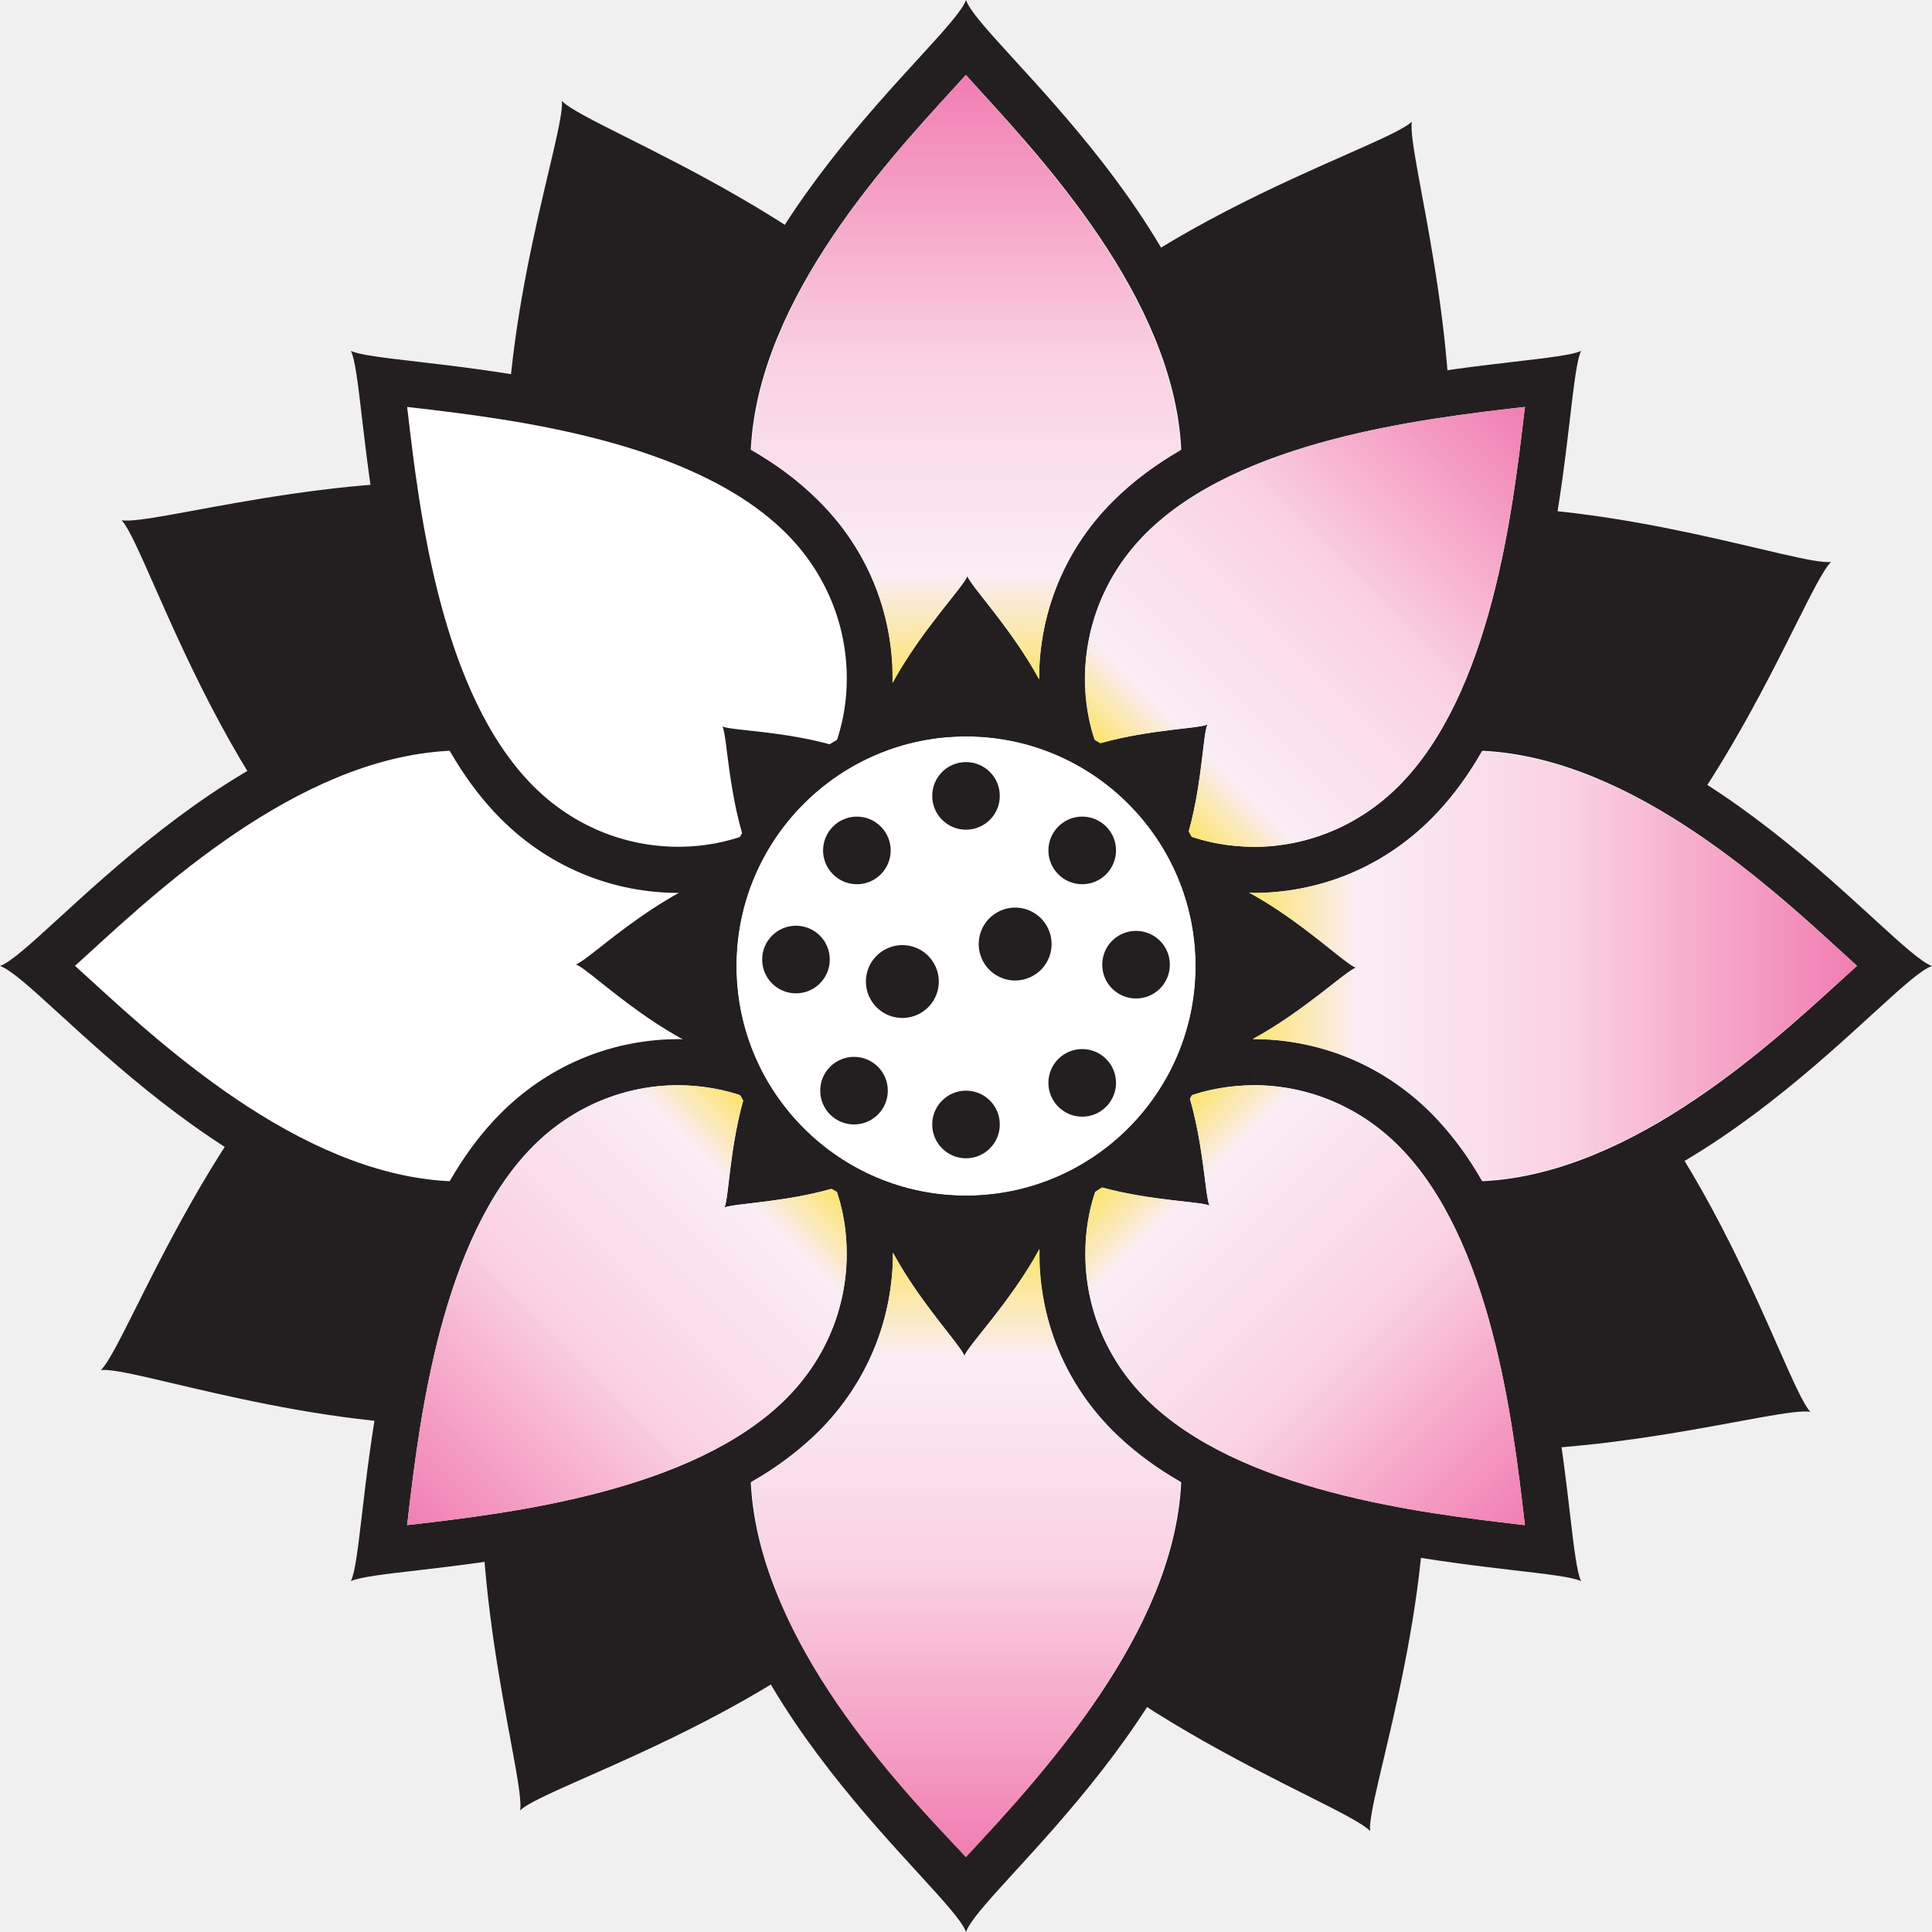
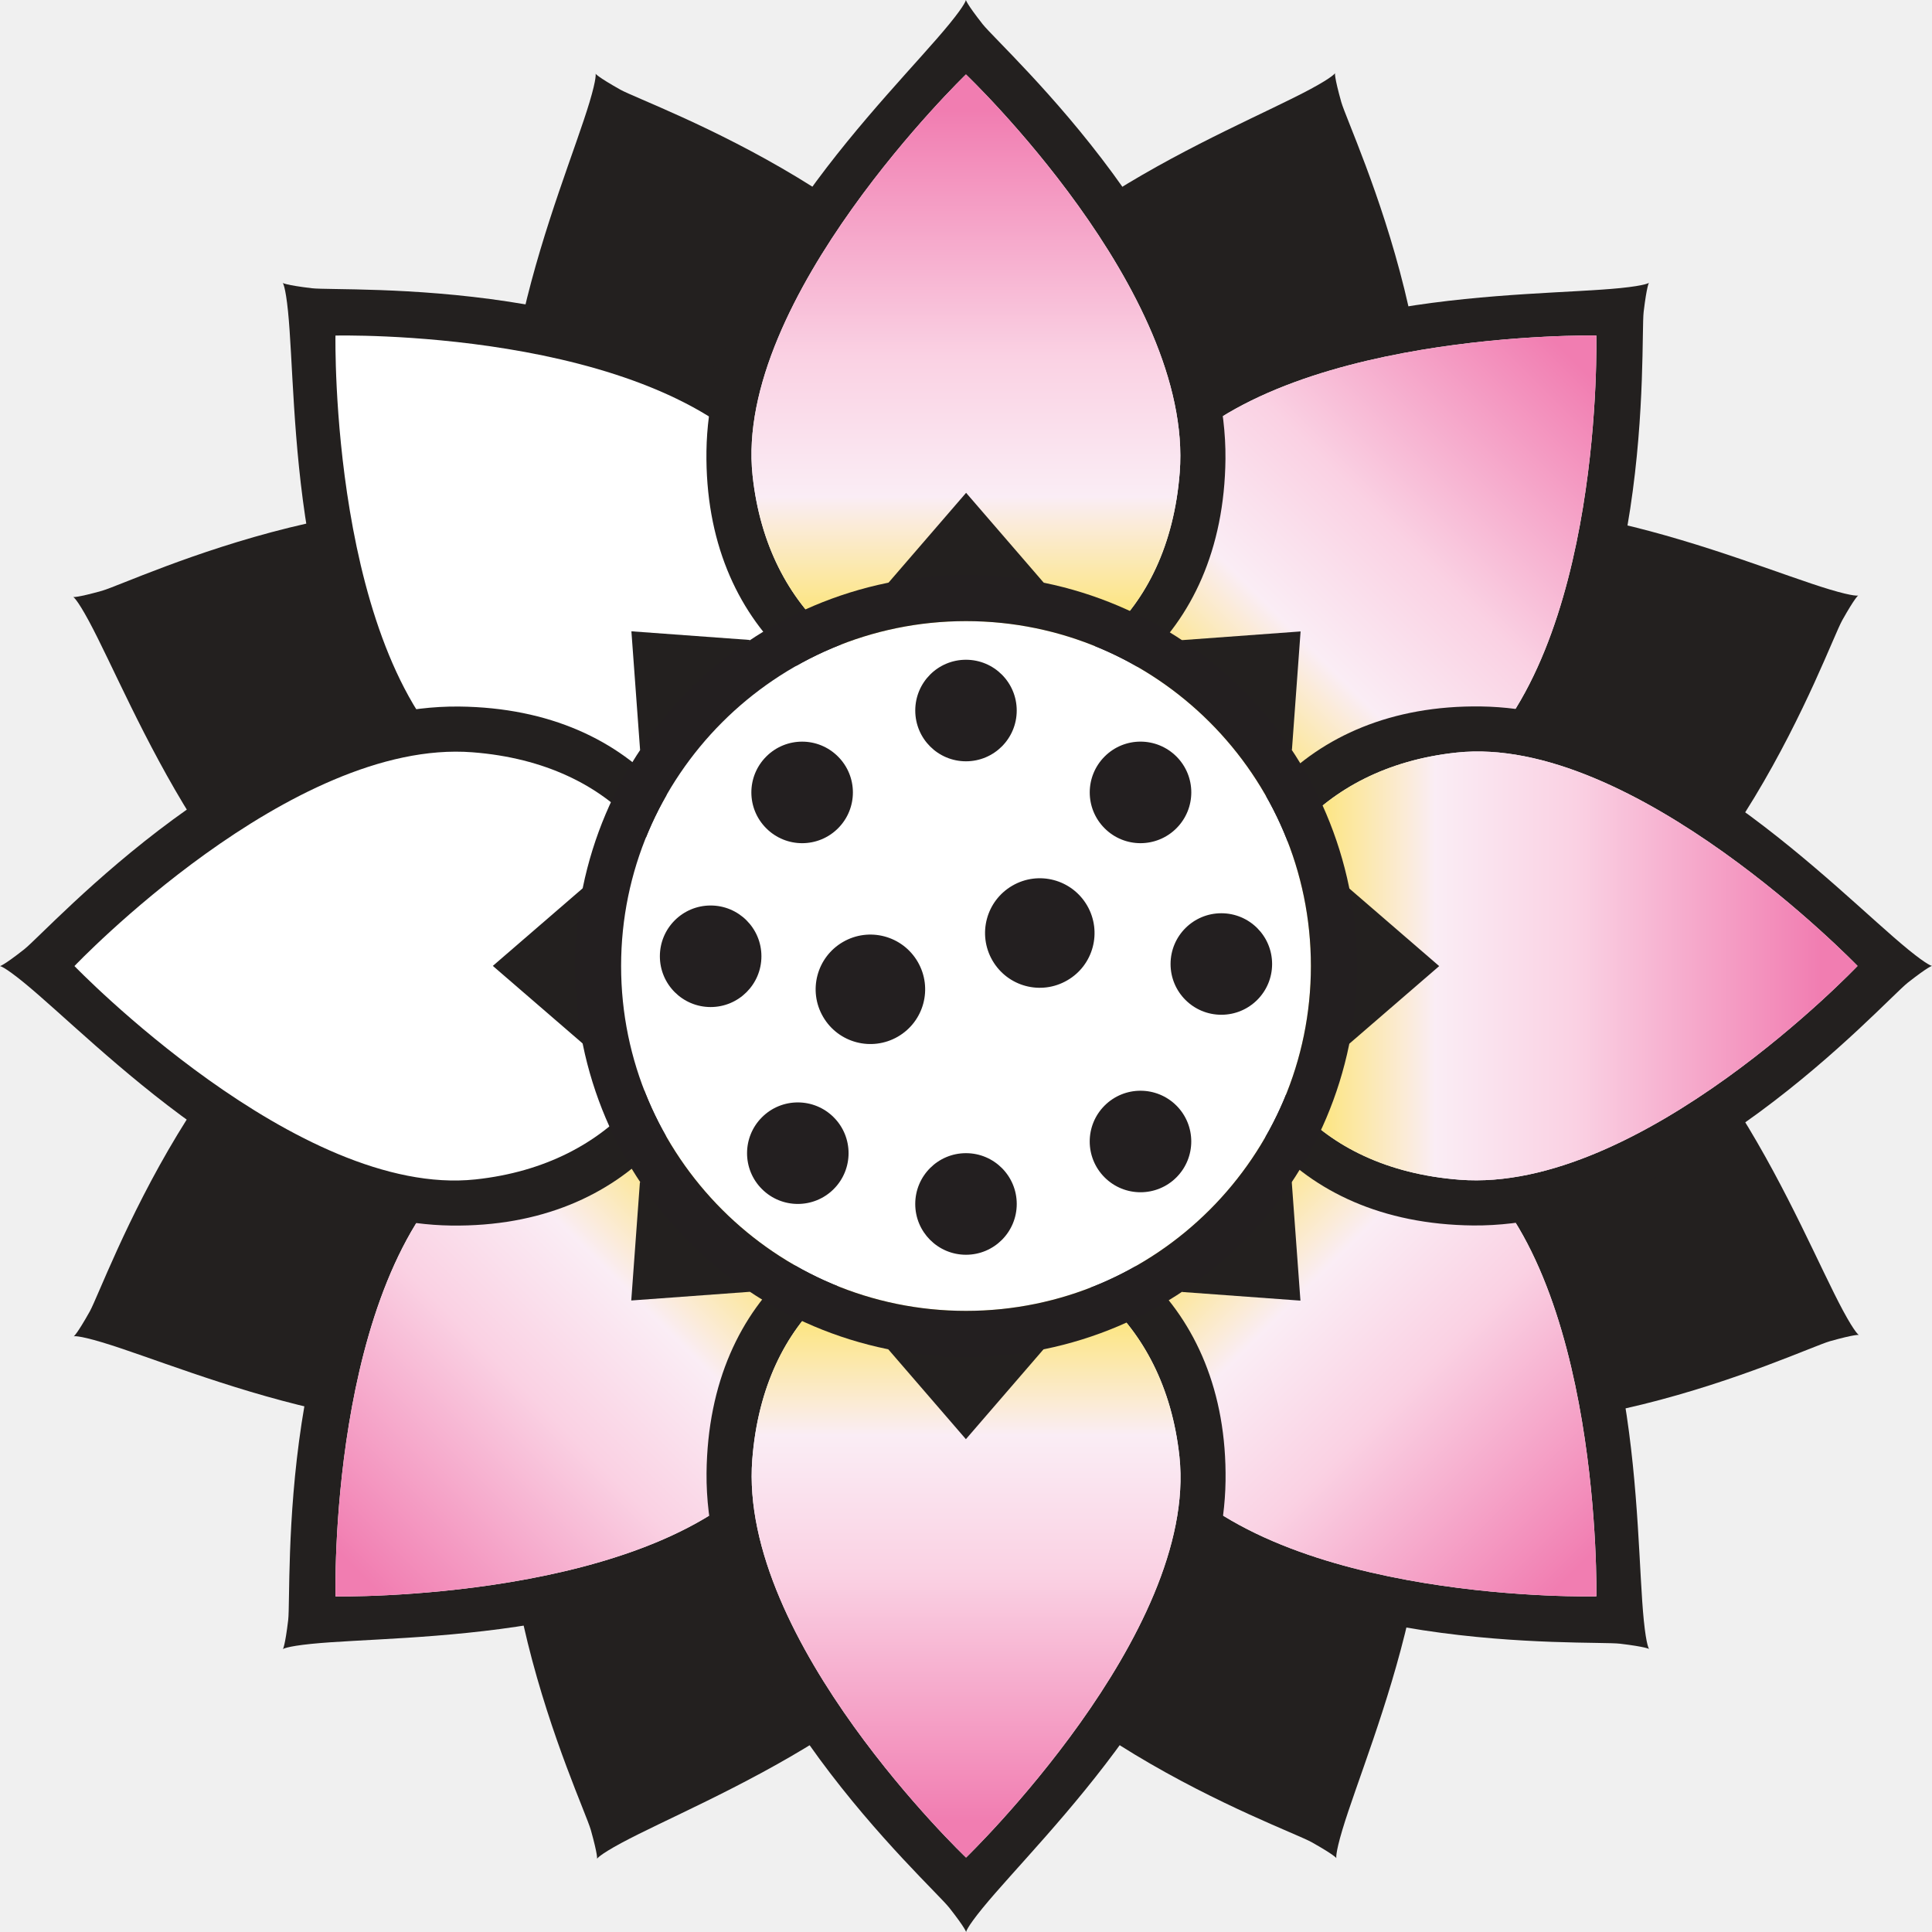
<svg xmlns="http://www.w3.org/2000/svg" width="100%" height="100%" viewBox="0 0 400 400" version="1.1" xml:space="preserve" style="fill-rule:evenodd;clip-rule:evenodd;stroke-linejoin:round;stroke-miterlimit:2;">
-   <g id="Layer-1" transform="matrix(5.555556,0,0,5.555556,0,0)">
-     <g transform="matrix(1,0,0,1,56.5981,35.4959)">
-       <path d="M0,1.008C6.819,-2.734 10.549,-13.486 11.64,-14.554C10.463,-14.416 3.713,-16.861 -2.639,-16.595C-2.057,-22.924 -4.16,-29.781 -3.984,-30.96C-5.08,-29.909 -16.025,-26.72 -20.095,-20.092C-23.836,-26.911 -34.615,-30.632 -35.658,-31.734C-35.54,-30.548 -37.975,-23.8 -37.702,-17.451C-44.033,-18.026 -50.895,-15.912 -52.064,-16.108C-51.026,-14.988 -47.824,-4.066 -41.197,0.002C-48.016,3.743 -51.746,14.494 -52.837,15.562C-51.659,15.424 -44.909,17.87 -38.556,17.603C-39.139,23.933 -37.037,30.791 -37.212,31.97C-36.116,30.918 -25.171,27.731 -21.101,21.103C-17.358,27.92 -6.582,31.639 -5.54,32.742C-5.658,31.556 -3.222,24.81 -3.494,18.46C2.837,19.035 9.698,16.923 10.867,17.118C9.829,15.997 6.63,5.076 0,1.008M-20.846,10.647C-21.67,9.19 -22.824,8.002 -24.178,7.287C-24.989,6.86 -25.902,6.592 -26.859,6.468C-26.935,5.505 -27.158,4.58 -27.546,3.749C-28.195,2.362 -29.326,1.152 -30.74,0.257C-29.283,-0.567 -28.094,-1.721 -27.38,-3.076C-26.952,-3.886 -26.684,-4.799 -26.561,-5.757C-25.599,-5.833 -24.674,-6.055 -23.844,-6.444C-22.457,-7.092 -21.245,-8.222 -20.351,-9.638C-19.527,-8.18 -18.371,-6.992 -17.017,-6.277C-16.206,-5.848 -15.294,-5.581 -14.336,-5.458C-14.26,-4.496 -14.037,-3.572 -13.649,-2.741C-13.001,-1.353 -11.87,-0.142 -10.455,0.753C-11.912,1.577 -13.1,2.731 -13.815,4.086C-14.244,4.896 -14.511,5.809 -14.635,6.766C-15.598,6.842 -16.522,7.065 -17.352,7.453C-18.74,8.101 -19.952,9.232 -20.846,10.647" style="fill:rgb(35,31,32);fill-rule:nonzero;" />
+   <g id="Layer1">
+     <g transform="matrix(100.9505,41.76714,41.76714,-100.9505,112.2667,82.81284)">
+       <path d="M-0.143,0.61C-0.143,0.61 -0.138,0.605 -0.133,0.556C-0.115,0.378 -0.133,-0.088 0.114,-0.342C0.59,-0.831 1.304,-0.151 0.82,0.343C0.543,0.625 -0.026,0.593 -0.088,0.6C-0.138,0.606 -0.143,0.61 -0.143,0.61Z" style="fill:rgb(35,32,31);fill-rule:nonzero;" />
    </g>
-     <g transform="matrix(0.423156,0.906057,0.906057,-0.423156,30.64214,31.51531)">
-       <path d="M6.331,-4.031C2.472,-4.03 -0.655,-0.903 -0.657,2.956C-0.657,6.815 2.473,9.944 6.331,9.945C10.189,9.944 13.317,6.816 13.318,2.958C13.319,-0.903 10.188,-4.03 6.331,-4.031" style="fill:rgb(35,31,32);fill-rule:nonzero;" />
+     <g transform="matrix(41.76714,-100.9505,-100.9505,-41.76714,82.82576,287.7107)">
+       <path d="M-0.143,0.61C-0.143,0.61 -0.138,0.605 -0.133,0.556C-0.115,0.378 -0.133,-0.088 0.114,-0.342C0.59,-0.831 1.304,-0.151 0.82,0.343C0.543,0.625 -0.026,0.593 -0.088,0.6C-0.138,0.606 -0.143,0.61 -0.143,0.61Z" style="fill:rgb(35,32,31);fill-rule:nonzero;" />
    </g>
-     <g transform="matrix(1,0,0,1,17.2275,27.1106)">
-       <path d="M0,17.781C-5.968,17.781 -11.458,12.763 -14.407,10.069C-14.951,9.572 -15.378,9.183 -15.729,8.885C-15.388,8.593 -14.973,8.216 -14.448,7.734C-11.494,5.032 -5.995,0 0,0C5.766,0 9.785,4.684 9.785,8.889C9.785,13.095 5.766,17.781 0,17.781" style="fill:white;fill-rule:nonzero;" />
+     <g transform="matrix(-100.9505,-41.76714,-41.76714,100.9505,287.7237,317.1517)">
+       <path d="M-0.143,0.61C-0.143,0.61 -0.138,0.605 -0.133,0.556C-0.115,0.378 -0.133,-0.088 0.114,-0.342C0.59,-0.831 1.304,-0.151 0.82,0.343C0.543,0.625 -0.026,0.593 -0.088,0.6C-0.138,0.606 -0.143,0.61 -0.143,0.61Z" style="fill:rgb(35,32,31);fill-rule:nonzero;" />
    </g>
-     <g transform="matrix(1,0,0,1,17.2275,44.0317)">
-       <path d="M0,-16.063C5.26,-16.063 8.925,-11.83 8.925,-8.032C8.925,-4.233 5.26,0 0,0C-5.634,0 -10.964,-4.87 -13.827,-7.487C-14.046,-7.686 -14.247,-7.87 -14.432,-8.038C-14.258,-8.195 -14.07,-8.367 -13.868,-8.552C-11,-11.176 -5.661,-16.063 0,-16.063M0,-17.781C-8.471,-17.781 -15.652,-8.585 -17.228,-8.032C-15.652,-7.509 -8.471,1.718 0,1.718C6.25,1.718 10.644,-3.368 10.644,-8.032C10.644,-12.694 6.25,-17.781 0,-17.781" style="fill:rgb(35,31,32);fill-rule:nonzero;" />
+     <g transform="matrix(-41.76714,100.9505,100.9505,41.76714,317.1646,112.2538)">
+       <path d="M-0.143,0.61C-0.143,0.61 -0.138,0.605 -0.133,0.556C-0.115,0.378 -0.133,-0.088 0.114,-0.342C0.59,-0.831 1.304,-0.151 0.82,0.343C0.543,0.625 -0.026,0.593 -0.088,0.6C-0.138,0.606 -0.143,0.61 -0.143,0.61Z" style="fill:rgb(35,32,31);fill-rule:nonzero;" />
    </g>
-     <g transform="matrix(1,0,0,1,54.7725,27.1106)">
-       <path d="M0,17.781C-5.766,17.781 -9.785,13.095 -9.785,8.889C-9.785,4.684 -5.766,0 0,0C5.995,0 11.494,5.032 14.448,7.734C14.973,8.216 15.388,8.593 15.729,8.885C15.378,9.183 14.951,9.572 14.407,10.069C11.458,12.763 5.968,17.781 0,17.781" style="fill:white;fill-rule:nonzero;" />
+     <g transform="matrix(100.9166,-41.84893,-41.84893,-100.9166,55.12306,179.1769)">
+       <path d="M-0.143,0.61C-0.143,0.61 -0.138,0.605 -0.133,0.556C-0.115,0.378 -0.133,-0.088 0.114,-0.342C0.59,-0.831 1.304,-0.151 0.82,0.343C0.543,0.625 -0.026,0.593 -0.088,0.6C-0.138,0.606 -0.143,0.61 -0.143,0.61Z" style="fill:rgb(35,32,31);fill-rule:nonzero;" />
    </g>
-     <g transform="matrix(1,0,0,1,54.7725,44.0317)">
-       <path d="M0,-16.063C5.661,-16.063 11,-11.176 13.868,-8.552C14.07,-8.367 14.258,-8.195 14.432,-8.038C14.247,-7.87 14.046,-7.686 13.827,-7.487C10.964,-4.87 5.634,0 0,0C-5.26,0 -8.925,-4.233 -8.925,-8.032C-8.925,-11.83 -5.26,-16.063 0,-16.063M0,-17.781C-6.25,-17.781 -10.644,-12.694 -10.644,-8.032C-10.644,-3.368 -6.25,1.718 0,1.718C8.471,1.718 15.652,-7.509 17.227,-8.032C15.652,-8.585 8.471,-17.781 0,-17.781" style="fill:rgb(35,31,32);fill-rule:nonzero;" />
+     <g transform="matrix(-41.84893,-100.9166,-100.9166,41.84893,179.1899,344.8795)">
+       <path d="M-0.143,0.61C-0.143,0.61 -0.138,0.605 -0.133,0.556C-0.115,0.378 -0.133,-0.088 0.114,-0.342C0.59,-0.831 1.304,-0.151 0.82,0.343C0.543,0.625 -0.026,0.593 -0.088,0.6C-0.138,0.606 -0.143,0.61 -0.143,0.61Z" style="fill:rgb(35,32,31);fill-rule:nonzero;" />
    </g>
-     <g transform="matrix(1,0,0,1,35.9956,44.988)">
-       <path d="M0,25.514C-0.292,25.172 -0.669,24.758 -1.15,24.232C-3.853,21.278 -8.886,15.78 -8.886,9.785C-8.886,4.018 -4.2,0 0.005,0C4.21,0 8.896,4.018 8.896,9.785C8.896,15.752 3.879,21.243 1.184,24.191C0.687,24.735 0.299,25.162 0,25.514" style="fill:white;fill-rule:nonzero;" />
+     <g transform="matrix(-100.9166,41.84893,41.84893,100.9166,344.8924,220.8127)">
+       <path d="M-0.143,0.61C-0.143,0.61 -0.138,0.605 -0.133,0.556C-0.115,0.378 -0.133,-0.088 0.114,-0.342C0.59,-0.831 1.304,-0.151 0.82,0.343C0.543,0.625 -0.026,0.593 -0.088,0.6C-0.138,0.606 -0.143,0.61 -0.143,0.61Z" style="fill:rgb(35,32,31);fill-rule:nonzero;" />
    </g>
-     <g transform="matrix(1,0,0,1,36.0005,70.2807)">
-       <path d="M0,-24.433C3.799,-24.433 8.031,-20.767 8.031,-15.508C8.031,-9.874 3.161,-4.543 0.544,-1.681C0.345,-1.462 0.162,-1.261 -0.006,-1.076C-0.164,-1.249 -0.336,-1.438 -0.521,-1.64C-3.146,-4.508 -8.031,-9.846 -8.031,-15.508C-8.031,-20.767 -3.799,-24.433 0,-24.433M0,-26.152C-4.663,-26.152 -9.75,-21.758 -9.75,-15.508C-9.75,-7.037 -0.554,0.144 0,1.719C0.522,0.144 9.75,-7.037 9.75,-15.508C9.75,-21.758 4.663,-26.152 0,-26.152" style="fill:rgb(35,31,32);fill-rule:nonzero;" />
+     <g transform="matrix(41.84893,100.9166,100.9166,-41.84893,220.8256,55.11012)">
+       <path d="M-0.143,0.61C-0.143,0.61 -0.138,0.605 -0.133,0.556C-0.115,0.378 -0.133,-0.088 0.114,-0.342C0.59,-0.831 1.304,-0.151 0.82,0.343C0.543,0.625 -0.026,0.593 -0.088,0.6C-0.138,0.606 -0.143,0.61 -0.143,0.61Z" style="fill:rgb(35,32,31);fill-rule:nonzero;" />
    </g>
-     <g transform="matrix(1,0,0,1,36.0005,1.4977)">
-       <path d="M0,25.514C-4.205,25.514 -8.891,21.495 -8.891,15.729C-8.891,9.735 -3.859,4.236 -1.155,1.282C-0.674,0.756 -0.297,0.342 -0.005,0C0.294,0.352 0.682,0.78 1.179,1.324C3.874,4.272 8.891,9.761 8.891,15.729C8.891,21.495 4.205,25.514 0,25.514" style="fill:white;fill-rule:nonzero;" />
+     <g transform="matrix(109.2497,0.031365,0.031365,-109.2497,74.14596,125.2279)">
+       <path d="M-0.143,0.61C-0.143,0.61 -0.138,0.605 -0.133,0.556C-0.115,0.378 -0.133,-0.088 0.114,-0.342C0.59,-0.831 1.304,-0.151 0.82,0.343C0.543,0.625 -0.026,0.593 -0.088,0.6C-0.138,0.606 -0.143,0.61 -0.143,0.61Z" style="fill:rgb(35,32,31);fill-rule:nonzero;" />
    </g>
-     <g transform="matrix(1,0,0,1,35.9946,25.0759)">
-       <path d="M0,-22.281C0.168,-22.094 0.351,-21.894 0.55,-21.676C3.167,-18.812 8.038,-13.483 8.038,-7.848C8.038,-2.589 3.805,1.077 0.006,1.077C-3.793,1.077 -8.025,-2.589 -8.025,-7.848C-8.025,-13.51 -3.14,-18.848 -0.515,-21.717C-0.329,-21.92 -0.158,-22.107 0,-22.281M0.006,-25.076C-0.548,-23.501 -9.744,-16.319 -9.744,-7.848C-9.744,-1.597 -4.657,2.795 0.006,2.795C4.67,2.795 9.756,-1.597 9.756,-7.848C9.756,-16.319 0.528,-23.501 0.006,-25.076" style="fill:rgb(35,31,32);fill-rule:nonzero;" />
+     <g transform="matrix(91.02376,0.026132,0.026132,-91.02376,80.08884,122.6393)">
+       <path d="M-0.117,0.584C-0.117,0.584 -0.13,-0.15 0.185,-0.404C0.682,-0.805 1.299,-0.216 0.867,0.288C0.598,0.602 -0.117,0.584 -0.117,0.584Z" style="fill:white;fill-rule:nonzero;" />
    </g>
-     <g transform="matrix(1,0,0,1,57.8164,39.5852)">
-       <path d="M0,18.238C-0.34,18.193 -0.746,18.145 -1.235,18.088C-5.011,17.647 -12.039,16.828 -15.724,13.143C-17.326,11.542 -18.216,9.426 -18.231,7.186C-18.244,5.16 -17.511,3.208 -16.267,1.964C-15.019,0.717 -13.136,0 -11.102,0C-8.841,0 -6.705,0.89 -5.088,2.508C-1.424,6.171 -0.601,13.178 -0.159,16.942C-0.099,17.458 -0.048,17.884 0,18.238" style="fill:white;fill-rule:nonzero;" />
+     <g transform="matrix(-21.81887,21.80635,21.80635,21.81887,149.441,125.9989)">
+       <path d="M0.537,-0.321L0.015,0.283L1.06,0.285L0.537,-0.321Z" style="fill:rgb(35,32,31);fill-rule:nonzero;" />
    </g>
-     <g transform="matrix(1,0,0,1,46.7158,58.9256)">
-       <path d="M0,-20.2L0,-18.482C2.031,-18.482 3.95,-17.68 5.405,-16.225C8.859,-12.773 9.659,-5.959 10.088,-2.298C10.097,-2.225 10.105,-2.157 10.113,-2.089C10.064,-2.094 10.015,-2.099 9.965,-2.106C6.293,-2.534 -0.543,-3.332 -4.016,-6.804C-5.457,-8.246 -6.258,-10.148 -6.271,-12.16C-6.283,-13.961 -5.643,-15.683 -4.559,-16.768C-3.487,-17.841 -1.783,-18.482 -0.001,-18.482L0,-20.2ZM-0.001,-20.2C-2.247,-20.199 -4.37,-19.388 -5.774,-17.984C-8.608,-15.149 -9.03,-9.387 -5.231,-5.59C-0.083,-0.441 10.915,-0.621 12.209,0C11.569,-1.275 11.769,-12.293 6.62,-17.441C4.703,-19.358 2.287,-20.2 -0.001,-20.2" style="fill:rgb(35,31,32);fill-rule:nonzero;" />
+     <g transform="matrix(0.031365,-109.2497,-109.2497,-0.031365,125.2183,325.8308)">
+       <path d="M-0.143,0.61C-0.143,0.61 -0.138,0.605 -0.133,0.556C-0.115,0.378 -0.133,-0.088 0.114,-0.342C0.59,-0.831 1.304,-0.151 0.82,0.343C0.543,0.625 -0.026,0.593 -0.088,0.6C-0.138,0.606 -0.143,0.61 -0.143,0.61Z" style="fill:rgb(35,32,31);fill-rule:nonzero;" />
    </g>
-     <g transform="matrix(1,0,0,1,25.2861,14.179)">
-       <path d="M0,18.238C-2.261,18.238 -4.397,17.346 -6.013,15.729C-9.677,12.065 -10.5,5.059 -10.942,1.295C-11.003,0.78 -11.054,0.354 -11.102,0C-10.762,0.045 -10.356,0.092 -9.868,0.149C-6.091,0.59 0.938,1.409 4.623,5.093C6.225,6.696 7.115,8.811 7.13,11.051C7.144,13.078 6.409,15.03 5.166,16.273C3.917,17.521 2.034,18.238 0,18.238" style="fill:white;fill-rule:nonzero;" />
+     <g transform="matrix(0.026132,-91.02376,-91.02376,-0.026132,122.6297,319.8879)">
+       <path d="M-0.117,0.584C-0.117,0.584 -0.13,-0.15 0.185,-0.404C0.682,-0.805 1.299,-0.216 0.867,0.288C0.598,0.602 -0.117,0.584 -0.117,0.584Z" style="fill:white;fill-rule:nonzero;" />
    </g>
-     <g transform="matrix(1,0,0,1,15.1729,31.187)">
-       <path d="M0,-16.022C0.048,-16.016 0.096,-16.011 0.146,-16.005C3.819,-15.577 10.655,-14.781 14.129,-11.307C15.57,-9.866 16.371,-7.964 16.385,-5.951C16.396,-4.149 15.756,-2.427 14.672,-1.342C13.599,-0.27 11.895,0.37 10.113,0.37C8.082,0.37 6.162,-0.431 4.708,-1.886C1.255,-5.339 0.454,-12.152 0.025,-15.813C0.016,-15.884 0.008,-15.954 0,-16.022M-2.097,-18.111C-1.457,-16.835 -1.656,-5.819 3.493,-0.671C5.41,1.248 7.825,2.089 10.113,2.089C12.359,2.089 14.483,1.277 15.887,-0.126C18.722,-2.96 19.142,-8.723 15.344,-12.522C10.196,-17.669 -0.803,-17.49 -2.097,-18.111" style="fill:rgb(35,31,32);fill-rule:nonzero;" />
+     <g transform="matrix(0.026132,-91.02376,-91.02376,-0.026132,122.6297,319.8879)">
+       <path d="M-0.117,0.584C-0.117,0.584 -0.13,-0.15 0.185,-0.404C0.682,-0.805 1.299,-0.216 0.867,0.288C0.598,0.602 -0.117,0.584 -0.117,0.584Z" style="fill:url(#_Linear1);fill-rule:nonzero;" />
    </g>
-     <g transform="matrix(1,0,0,1,46.7148,14.179)">
-       <path d="M0,18.238C-2.034,18.238 -3.917,17.521 -5.165,16.273C-7.681,13.758 -8.076,8.548 -4.622,5.093C-0.937,1.409 6.092,0.59 9.868,0.149C10.356,0.092 10.762,0.045 11.102,0C11.054,0.353 11.003,0.78 10.943,1.294C10.501,5.058 9.679,12.065 6.014,15.729C4.397,17.346 2.262,18.238 0.001,18.238L0,18.238Z" style="fill:white;fill-rule:nonzero;" />
+     <g transform="matrix(21.80635,21.81887,21.81887,-21.80635,125.9893,250.5358)">
+       <path d="M0.537,-0.321L0.015,0.283L1.06,0.285L0.537,-0.321Z" style="fill:rgb(35,32,31);fill-rule:nonzero;" />
    </g>
-     <g transform="matrix(1,0,0,1,56.8286,31.187)">
-       <path d="M0,-16.022C-0.008,-15.955 -0.016,-15.886 -0.025,-15.814C-0.454,-12.153 -1.254,-5.339 -4.708,-1.886C-6.163,-0.431 -8.082,0.37 -10.114,0.37C-11.896,0.37 -13.599,-0.27 -14.672,-1.342C-16.9,-3.57 -17.225,-8.21 -14.129,-11.307C-10.655,-14.781 -3.819,-15.577 -0.147,-16.005C-0.097,-16.011 -0.048,-16.016 0,-16.022M2.097,-18.111C0.802,-17.49 -10.196,-17.669 -15.344,-12.522C-19.143,-8.723 -18.72,-2.96 -15.887,-0.126C-14.483,1.277 -12.36,2.089 -10.114,2.089C-7.826,2.089 -5.41,1.248 -3.493,-0.671C1.656,-5.819 1.457,-16.835 2.097,-18.111" style="fill:rgb(35,31,32);fill-rule:nonzero;" />
+     <g transform="matrix(-109.2497,-0.031365,-0.031365,109.2497,325.8212,274.7585)">
+       <path d="M-0.143,0.61C-0.143,0.61 -0.138,0.605 -0.133,0.556C-0.115,0.378 -0.133,-0.088 0.114,-0.342C0.59,-0.831 1.304,-0.151 0.82,0.343C0.543,0.625 -0.026,0.593 -0.088,0.6C-0.138,0.606 -0.143,0.61 -0.143,0.61Z" style="fill:rgb(35,32,31);fill-rule:nonzero;" />
    </g>
-     <g transform="matrix(1,0,0,1,14.1846,39.5852)">
-       <path d="M0,18.238C0.048,17.884 0.099,17.458 0.159,16.942C0.601,13.178 1.425,6.171 5.088,2.508C6.705,0.89 8.841,0 11.102,0C13.136,0 15.019,0.717 16.268,1.964C17.511,3.208 18.246,5.16 18.232,7.186C18.217,9.426 17.327,11.542 15.724,13.144C12.04,16.828 5.01,17.648 1.234,18.088C0.746,18.145 0.34,18.193 0,18.238" style="fill:white;fill-rule:nonzero;" />
+     <g transform="matrix(-91.02376,-0.026132,-0.026132,91.02376,319.8783,277.3471)">
+       <path d="M-0.117,0.584C-0.117,0.584 -0.13,-0.15 0.185,-0.404C0.682,-0.805 1.299,-0.216 0.867,0.288C0.598,0.602 -0.117,0.584 -0.117,0.584Z" style="fill:white;fill-rule:nonzero;" />
    </g>
-     <g transform="matrix(1,0,0,1,25.2861,57.2073)">
-       <path d="M0,-16.763C1.782,-16.763 3.486,-16.122 4.558,-15.05C5.643,-13.966 6.283,-12.243 6.271,-10.441C6.257,-8.428 5.456,-6.526 4.015,-5.085C0.542,-1.613 -6.295,-0.815 -9.967,-0.387C-10.017,-0.381 -10.066,-0.376 -10.113,-0.37C-10.106,-0.438 -10.097,-0.508 -10.089,-0.579C-9.659,-4.241 -8.859,-11.055 -5.406,-14.507C-3.951,-15.961 -2.032,-16.763 0,-16.763M0,-18.481C-2.288,-18.481 -4.704,-17.639 -6.621,-15.722C-11.769,-10.576 -11.57,0.444 -12.21,1.718C-10.916,1.098 0.083,1.277 5.23,-3.87C9.029,-7.669 8.608,-13.431 5.773,-16.265C4.369,-17.669 2.246,-18.481 0,-18.481" style="fill:rgb(35,31,32);fill-rule:nonzero;" />
+     <g transform="matrix(-91.02376,-0.026132,-0.026132,91.02376,319.8783,277.3471)">
+       <path d="M-0.117,0.584C-0.117,0.584 -0.13,-0.15 0.185,-0.404C0.682,-0.805 1.299,-0.216 0.867,0.288C0.598,0.602 -0.117,0.584 -0.117,0.584Z" style="fill:url(#_Linear2);fill-rule:nonzero;" />
    </g>
-     <g transform="matrix(1,0,0,1,43.9072,32.2654)">
-       <path d="M0,7.47C3.045,7.052 6.062,3.989 6.628,3.792C6.057,3.6 2.997,0.428 -0.083,0.046C0.897,-2.101 0.895,-4.873 1.093,-5.267C0.696,-5.078 -2.027,-5.074 -4.163,-4.118C-4.553,-7.18 -7.665,-10.232 -7.852,-10.801C-8.056,-10.227 -11.251,-7.133 -11.601,-4.036C-13.762,-5.027 -16.576,-5.002 -16.982,-5.192C-16.785,-4.805 -16.762,-2.122 -15.814,0C-18.86,0.417 -21.878,3.481 -22.444,3.678C-21.872,3.87 -18.813,7.041 -15.733,7.424C-16.713,9.571 -16.71,12.342 -16.909,12.738C-16.511,12.546 -13.788,12.543 -11.652,11.587C-11.262,14.653 -8.15,17.701 -7.965,18.271C-7.76,17.697 -4.564,14.603 -4.215,11.504C-2.053,12.495 0.762,12.47 1.168,12.661C0.97,12.275 0.947,9.592 0,7.47M-9.082,7.093C-9.217,6.541 -9.479,6.044 -9.848,5.674C-10.221,5.301 -10.725,5.038 -11.284,4.906C-11.13,4.518 -11.043,4.117 -11.041,3.723C-11.039,3.343 -11.117,2.958 -11.257,2.584C-10.714,2.444 -10.225,2.179 -9.863,1.811C-9.489,1.43 -9.228,0.917 -9.102,0.349C-8.707,0.51 -8.298,0.6 -7.896,0.602C-7.509,0.604 -7.115,0.523 -6.734,0.377C-6.599,0.929 -6.338,1.425 -5.968,1.795C-5.595,2.168 -5.091,2.431 -4.531,2.564C-4.685,2.951 -4.773,3.353 -4.774,3.747C-4.776,4.126 -4.698,4.511 -4.559,4.886C-5.102,5.026 -5.589,5.291 -5.951,5.659C-6.325,6.04 -6.587,6.553 -6.714,7.121C-7.108,6.96 -7.517,6.87 -7.92,6.868C-8.307,6.866 -8.701,6.949 -9.082,7.093" style="fill:rgb(35,31,32);fill-rule:nonzero;" />
+     <g transform="matrix(21.81887,-21.80635,-21.80635,-21.81887,250.5262,273.9875)">
+       <path d="M0.537,-0.321L0.015,0.283L1.06,0.285L0.537,-0.321Z" style="fill:rgb(35,32,31);fill-rule:nonzero;" />
    </g>
-     <g transform="matrix(-1,0,0,1,36.0005,44.5594)">
+     <g transform="matrix(-0.031365,109.2497,109.2497,0.031365,274.7489,74.15558)">
+       <path d="M-0.143,0.61C-0.143,0.61 -0.138,0.605 -0.133,0.556C-0.115,0.378 -0.133,-0.088 0.114,-0.342C0.59,-0.831 1.304,-0.151 0.82,0.343C0.543,0.625 -0.026,0.593 -0.088,0.6C-0.138,0.606 -0.143,0.61 -0.143,0.61Z" style="fill:rgb(35,32,31);fill-rule:nonzero;" />
+     </g>
+     <g transform="matrix(-0.026132,91.02376,91.02376,0.026132,277.3375,80.09846)">
+       <path d="M-0.117,0.584C-0.117,0.584 -0.13,-0.15 0.185,-0.404C0.682,-0.805 1.299,-0.216 0.867,0.288C0.598,0.602 -0.117,0.584 -0.117,0.584Z" style="fill:white;fill-rule:nonzero;" />
+     </g>
+     <g transform="matrix(-0.026132,91.02376,91.02376,0.026132,277.3375,80.09846)">
+       <path d="M-0.117,0.584C-0.117,0.584 -0.13,-0.15 0.185,-0.404C0.682,-0.805 1.299,-0.216 0.867,0.288C0.598,0.602 -0.117,0.584 -0.117,0.584Z" style="fill:url(#_Linear3);fill-rule:nonzero;" />
+     </g>
+     <g transform="matrix(-21.80635,-21.81887,-21.81887,21.80635,273.9779,149.4506)">
+       <path d="M0.537,-0.321L0.015,0.283L1.06,0.285L0.537,-0.321Z" style="fill:rgb(35,32,31);fill-rule:nonzero;" />
+     </g>
+     <g transform="matrix(77.27336,-77.22901,-77.22901,-77.27336,58.1523,236.1136)">
+       <path d="M-0.143,0.61C-0.143,0.61 -0.138,0.605 -0.133,0.556C-0.115,0.378 -0.133,-0.088 0.114,-0.342C0.59,-0.831 1.304,-0.151 0.82,0.343C0.543,0.625 -0.026,0.593 -0.088,0.6C-0.138,0.606 -0.143,0.61 -0.143,0.61Z" style="fill:rgb(35,32,31);fill-rule:nonzero;" />
+     </g>
+     <g transform="matrix(64.382,-64.34504,-64.34504,-64.382,60.52415,230.0809)">
+       <path d="M-0.117,0.584C-0.117,0.584 -0.13,-0.15 0.185,-0.404C0.682,-0.805 1.299,-0.216 0.867,0.288C0.598,0.602 -0.117,0.584 -0.117,0.584Z" style="fill:white;fill-rule:nonzero;" />
+     </g>
+     <g transform="matrix(-0.008856,30.84769,30.84769,0.008856,111.9391,183.4171)">
+       <path d="M0.537,-0.321L0.015,0.283L1.06,0.285L0.537,-0.321Z" style="fill:rgb(35,32,31);fill-rule:nonzero;" />
+     </g>
+     <g transform="matrix(-77.22901,-77.27336,-77.27336,77.22901,236.1136,341.8477)">
+       <path d="M-0.143,0.61C-0.143,0.61 -0.138,0.605 -0.133,0.556C-0.115,0.378 -0.133,-0.088 0.114,-0.342C0.59,-0.831 1.304,-0.151 0.82,0.343C0.543,0.625 -0.026,0.593 -0.088,0.6C-0.138,0.606 -0.143,0.61 -0.143,0.61Z" style="fill:rgb(35,32,31);fill-rule:nonzero;" />
+     </g>
+     <g transform="matrix(-64.34504,-64.382,-64.382,64.34504,230.0809,339.4759)">
+       <path d="M-0.117,0.584C-0.117,0.584 -0.13,-0.15 0.185,-0.404C0.682,-0.805 1.299,-0.216 0.867,0.288C0.598,0.602 -0.117,0.584 -0.117,0.584Z" style="fill:white;fill-rule:nonzero;" />
+     </g>
+     <g transform="matrix(-64.34504,-64.382,-64.382,64.34504,230.0809,339.4759)">
+       <path d="M-0.117,0.584C-0.117,0.584 -0.13,-0.15 0.185,-0.404C0.682,-0.805 1.299,-0.216 0.867,0.288C0.598,0.602 -0.117,0.584 -0.117,0.584Z" style="fill:url(#_Linear4);fill-rule:nonzero;" />
+     </g>
+     <g transform="matrix(30.84769,0.008856,0.008856,-30.84769,183.4171,288.0609)">
+       <path d="M0.537,-0.321L0.015,0.283L1.06,0.285L0.537,-0.321Z" style="fill:rgb(35,32,31);fill-rule:nonzero;" />
+     </g>
+     <g transform="matrix(-77.27336,77.22901,77.22901,77.27336,341.8477,163.8864)">
+       <path d="M-0.143,0.61C-0.143,0.61 -0.138,0.605 -0.133,0.556C-0.115,0.378 -0.133,-0.088 0.114,-0.342C0.59,-0.831 1.304,-0.151 0.82,0.343C0.543,0.625 -0.026,0.593 -0.088,0.6C-0.138,0.606 -0.143,0.61 -0.143,0.61Z" style="fill:rgb(35,32,31);fill-rule:nonzero;" />
+     </g>
+     <g transform="matrix(-64.382,64.34504,64.34504,64.382,339.4759,169.9191)">
+       <path d="M-0.117,0.584C-0.117,0.584 -0.13,-0.15 0.185,-0.404C0.682,-0.805 1.299,-0.216 0.867,0.288C0.598,0.602 -0.117,0.584 -0.117,0.584Z" style="fill:white;fill-rule:nonzero;" />
+     </g>
+     <g transform="matrix(-64.382,64.34504,64.34504,64.382,339.4759,169.9191)">
+       <path d="M-0.117,0.584C-0.117,0.584 -0.13,-0.15 0.185,-0.404C0.682,-0.805 1.299,-0.216 0.867,0.288C0.598,0.602 -0.117,0.584 -0.117,0.584Z" style="fill:url(#_Linear5);fill-rule:nonzero;" />
+     </g>
+     <g transform="matrix(0.008856,-30.84769,-30.84769,-0.008856,288.0609,216.5829)">
+       <path d="M0.537,-0.321L0.015,0.283L1.06,0.285L0.537,-0.321Z" style="fill:rgb(35,32,31);fill-rule:nonzero;" />
+     </g>
+     <g transform="matrix(77.22901,77.27336,77.27336,-77.22901,163.8864,58.1523)">
+       <path d="M-0.143,0.61C-0.143,0.61 -0.138,0.605 -0.133,0.556C-0.115,0.378 -0.133,-0.088 0.114,-0.342C0.59,-0.831 1.304,-0.151 0.82,0.343C0.543,0.625 -0.026,0.593 -0.088,0.6C-0.138,0.606 -0.143,0.61 -0.143,0.61Z" style="fill:rgb(35,32,31);fill-rule:nonzero;" />
+     </g>
+     <g transform="matrix(64.34504,64.382,64.382,-64.34504,169.9191,60.52415)">
+       <path d="M-0.117,0.584C-0.117,0.584 -0.13,-0.15 0.185,-0.404C0.682,-0.805 1.299,-0.216 0.867,0.288C0.598,0.602 -0.117,0.584 -0.117,0.584Z" style="fill:white;fill-rule:nonzero;" />
+     </g>
+     <g transform="matrix(64.34504,64.382,64.382,-64.34504,169.9191,60.52415)">
+       <path d="M-0.117,0.584C-0.117,0.584 -0.13,-0.15 0.185,-0.404C0.682,-0.805 1.299,-0.216 0.867,0.288C0.598,0.602 -0.117,0.584 -0.117,0.584Z" style="fill:url(#_Linear6);fill-rule:nonzero;" />
+     </g>
+     <g transform="matrix(-30.84769,-0.008856,-0.008856,30.84769,216.5829,111.9391)">
+       <path d="M0.537,-0.321L0.015,0.283L1.06,0.285L0.537,-0.321Z" style="fill:rgb(35,32,31);fill-rule:nonzero;" />
+     </g>
+     <g transform="matrix(-8.342978,0,0,8.342978,200,271.4075)">
      <path d="M0,-17.118C4.719,-17.118 8.559,-13.278 8.559,-8.558C8.559,-3.84 4.719,0 0,0C-4.719,0 -8.559,-3.84 -8.559,-8.558C-8.559,-13.278 -4.719,-17.118 0,-17.118" style="fill:white;fill-rule:nonzero;" />
    </g>
-     <g transform="matrix(1,0,0,1,36.0005,45.7049)">
+     <g transform="matrix(8.342978,0,0,8.342978,200,280.9644)">
      <path d="M0,-19.409C-5.351,-19.409 -9.705,-15.055 -9.705,-9.704C-9.705,-4.354 -5.351,0 0,0C5.351,0 9.705,-4.354 9.705,-9.704C9.705,-15.055 5.351,-19.409 0,-19.409M0,-1.146C-4.719,-1.146 -8.559,-4.985 -8.559,-9.704C-8.559,-14.424 -4.719,-18.263 0,-18.263C4.719,-18.263 8.559,-14.424 8.559,-9.704C8.559,-4.985 4.719,-1.146 0,-1.146" style="fill:rgb(35,31,32);fill-rule:nonzero;" />
    </g>
-     <g transform="matrix(0,-1,-1,0,36.0003,28.4016)">
+     <g transform="matrix(0,-8.342978,-8.342978,0,199.9983,136.6034)">
      <path d="M-1.259,-1.259C-1.955,-1.259 -2.519,-0.696 -2.519,0.001C-2.519,0.697 -1.955,1.259 -1.259,1.259C-0.563,1.259 0.001,0.697 0.001,0.001C0.001,-0.696 -0.563,-1.259 -1.259,-1.259" style="fill:rgb(35,31,32);fill-rule:nonzero;" />
    </g>
-     <g transform="matrix(0,-1,-1,0,36.0008,40.6462)">
+     <g transform="matrix(0,-8.342978,-8.342978,0,200.0025,238.7598)">
      <path d="M-1.26,-1.259C-0.564,-1.259 0.001,-0.696 0.001,0.001C0.001,0.697 -0.564,1.26 -1.26,1.26C-1.955,1.26 -2.52,0.697 -2.52,0.001C-2.52,-0.696 -1.955,-1.259 -1.26,-1.259" style="fill:rgb(35,31,32);fill-rule:nonzero;" />
    </g>
-     <g transform="matrix(-1,0,0,1,29.6636,37.019)">
+     <g transform="matrix(-8.342978,0,0,8.342978,147.1314,208.4982)">
      <path d="M0,-2.52C-0.695,-2.52 -1.26,-1.957 -1.26,-1.26C-1.26,-0.564 -0.695,0 0,0C0.696,0 1.26,-0.564 1.26,-1.26C1.26,-1.957 0.696,-2.52 0,-2.52" style="fill:rgb(35,31,32);fill-rule:nonzero;" />
    </g>
-     <g transform="matrix(-1,0,0,1,42.3369,37.2104)">
+     <g transform="matrix(-8.342978,0,0,8.342978,252.8644,210.095)">
      <path d="M0,-2.519C0.696,-2.519 1.26,-1.956 1.26,-1.259C1.26,-0.563 0.696,0 0,0C-0.696,0 -1.26,-0.563 -1.26,-1.259C-1.26,-1.956 -0.696,-2.519 0,-2.519" style="fill:rgb(35,31,32);fill-rule:nonzero;" />
    </g>
-     <g transform="matrix(-0.707107,-0.707107,-0.707107,0.707107,30.67434,31.69199)">
+     <g transform="matrix(-5.899376,-5.899376,-5.899376,5.899376,155.564,164.0551)">
      <path d="M-0.892,-2.149C-1.588,-2.149 -2.151,-1.586 -2.151,-0.89C-2.151,-0.194 -1.588,0.369 -0.892,0.369C-0.195,0.37 0.368,-0.193 0.368,-0.891C0.368,-1.587 -0.195,-2.15 -0.892,-2.149" style="fill:rgb(35,31,32);fill-rule:nonzero;" />
    </g>
-     <g transform="matrix(-0.707107,-0.707107,-0.707107,0.707107,39.07028,40.35575)">
+     <g transform="matrix(-5.899376,-5.899376,-5.899376,5.899376,225.6111,236.3366)">
      <path d="M-0.891,-2.152C-0.196,-2.151 0.368,-1.588 0.369,-0.892C0.369,-0.196 -0.194,0.368 -0.891,0.368C-1.587,0.368 -2.151,-0.196 -2.151,-0.892C-2.15,-1.588 -1.586,-2.152 -0.891,-2.152" style="fill:rgb(35,31,32);fill-rule:nonzero;" />
    </g>
-     <g transform="matrix(-0.707107,0.707107,0.707107,0.707107,33.08636,40.6454)">
+     <g transform="matrix(-5.899376,5.899376,5.899376,5.899376,175.6874,238.7531)">
      <path d="M0.891,-2.15C0.195,-2.151 -0.369,-1.586 -0.369,-0.891C-0.369,-0.195 0.195,0.369 0.891,0.369C1.586,0.369 2.151,-0.195 2.15,-0.891C2.151,-1.586 1.586,-2.15 0.891,-2.15" style="fill:rgb(35,31,32);fill-rule:nonzero;" />
    </g>
-     <g transform="matrix(-0.865031,0.501718,0.501718,0.865031,34.80684,37.25379)">
+     <g transform="matrix(-7.216936,4.185823,4.185823,7.216936,190.0413,210.457)">
      <path d="M0.681,-2.533C-0.069,-2.533 -0.677,-1.926 -0.677,-1.174C-0.677,-0.424 -0.07,0.183 0.681,0.183C1.432,0.182 2.04,-0.426 2.039,-1.176C2.04,-1.926 1.431,-2.533 0.681,-2.533" style="fill:rgb(35,31,32);fill-rule:nonzero;" />
    </g>
-     <g transform="matrix(-0.706908,0.707305,0.707305,0.706908,41.59111,31.69159)">
+     <g transform="matrix(-5.89772,5.901032,5.901032,5.89772,246.6423,164.0517)">
      <path d="M0.891,-2.15C1.587,-2.15 2.151,-1.587 2.151,-0.891C2.152,-0.195 1.588,0.369 0.891,0.369C0.195,0.369 -0.369,-0.194 -0.369,-0.89C-0.368,-1.586 0.194,-2.151 0.891,-2.15" style="fill:rgb(35,31,32);fill-rule:nonzero;" />
    </g>
-     <g transform="matrix(-0.865031,0.501718,0.501718,0.865031,39.01119,35.85722)">
+     <g transform="matrix(-7.216936,4.185823,4.185823,7.216936,225.1181,198.8055)">
      <path d="M0.681,-2.534C1.432,-2.534 2.039,-1.927 2.04,-1.176C2.04,-0.424 1.433,0.183 0.681,0.182C-0.068,0.184 -0.676,-0.424 -0.677,-1.175C-0.677,-1.927 -0.069,-2.535 0.681,-2.534" style="fill:rgb(35,31,32);fill-rule:nonzero;" />
-     </g>
-     <g transform="matrix(22.65576,0,0,-22.65576,46.54883,36)">
-       <path d="M0.3,0.242C0.215,0.157 0.108,0.12 0.007,0.12C0.005,0.12 0.002,0.121 0,0.121C0.087,0.073 0.158,0.003 0.176,-0.003C0.159,-0.008 0.091,-0.074 0.006,-0.12C0.007,-0.12 0.007,-0.12 0.007,-0.12C0.108,-0.12 0.215,-0.157 0.3,-0.242C0.332,-0.275 0.36,-0.312 0.383,-0.353C0.624,-0.342 0.85,-0.136 0.973,-0.024C0.983,-0.015 0.992,-0.007 1,0C0.992,0.007 0.984,0.015 0.975,0.023C0.852,0.136 0.625,0.342 0.383,0.353C0.36,0.312 0.332,0.274 0.3,0.242Z" style="fill:url(#_Linear1);fill-rule:nonzero;" />
-     </g>
-     <g transform="matrix(-0.000001,22.65723,22.65723,0.000001,36.00051,46.54688)">
-       <path d="M0.176,-0.003C0.159,-0.008 0.091,-0.074 0.006,-0.12C0.108,-0.12 0.215,-0.157 0.3,-0.242C0.332,-0.275 0.36,-0.312 0.383,-0.353C0.626,-0.342 0.852,-0.143 1,-0C0.852,0.139 0.624,0.342 0.383,0.353C0.36,0.312 0.332,0.275 0.3,0.242C0.213,0.155 0.103,0.119 0,0.121C0.087,0.073 0.158,0.004 0.176,-0.003Z" style="fill:url(#_Linear2);fill-rule:nonzero;" />
-     </g>
-     <g transform="matrix(-0.000001,-22.65332,-22.65332,0.000001,36.00051,25.44922)">
-       <path d="M0.975,0.023C0.852,0.136 0.625,0.342 0.383,0.353C0.36,0.312 0.332,0.275 0.299,0.242C0.213,0.155 0.103,0.119 0,0.121C0.087,0.073 0.158,0.004 0.176,-0.002C0.159,-0.008 0.091,-0.074 0.006,-0.12C0.107,-0.12 0.215,-0.157 0.299,-0.242C0.332,-0.275 0.359,-0.312 0.383,-0.353C0.624,-0.342 0.85,-0.136 0.973,-0.024C0.983,-0.015 0.992,-0.007 1,0C0.992,0.007 0.984,0.015 0.975,0.023Z" style="fill:url(#_Linear3);fill-rule:nonzero;" />
-     </g>
-     <g transform="matrix(14.21671,14.21671,14.21671,-14.21671,42.61721,42.61521)">
-       <path d="M0.068,0.221C0.04,0.192 0.017,0.16 -0,0.126C0.001,0.124 0.001,0.122 0.002,0.12C0.084,0.074 0.151,0.011 0.168,0.005C0.151,-0.001 0.085,-0.065 0.003,-0.112C0.002,-0.117 0.001,-0.122 -0,-0.126C0.017,-0.161 0.041,-0.194 0.07,-0.222C0.141,-0.293 0.236,-0.331 0.337,-0.331C0.582,-0.331 0.85,-0.119 0.994,-0.005C0.996,-0.003 0.998,-0.002 1,-0C0.997,0.002 0.995,0.004 0.992,0.006C0.848,0.12 0.58,0.331 0.337,0.331C0.235,0.331 0.139,0.292 0.068,0.221Z" style="fill:url(#_Linear4);fill-rule:nonzero;" />
-     </g>
-     <g transform="matrix(14.21947,-14.21947,-14.21947,-14.21947,42.61183,29.38771)">
-       <path d="M0.994,0.005C0.85,0.119 0.582,0.331 0.337,0.331C0.179,0.331 0.055,0.238 -0,0.127C0.001,0.124 0.002,0.12 0.003,0.116C0.085,0.07 0.151,0.006 0.168,0C0.151,-0.005 0.085,-0.069 0.003,-0.116C0.002,-0.119 0.001,-0.123 0,-0.126C0.017,-0.16 0.04,-0.192 0.068,-0.221C0.139,-0.292 0.235,-0.331 0.338,-0.331C0.58,-0.331 0.848,-0.12 0.992,-0.006C0.995,-0.004 0.997,-0.002 1,0C0.998,0.002 0.996,0.003 0.994,0.005Z" style="fill:url(#_Linear5);fill-rule:nonzero;" />
-     </g>
-     <g transform="matrix(-14.2174,14.2174,14.2174,14.2174,29.38579,42.61577)">
-       <path d="M0.337,-0.331C0.58,-0.331 0.848,-0.12 0.992,-0.006C0.995,-0.004 0.997,-0.002 1,0C0.998,0.002 0.996,0.003 0.994,0.005C0.85,0.119 0.582,0.331 0.337,0.331C0.236,0.331 0.141,0.293 0.07,0.222C0.041,0.194 0.017,0.161 0,0.126C0.001,0.123 0.002,0.119 0.003,0.116C0.085,0.07 0.151,0.006 0.168,-0C0.151,-0.006 0.085,-0.07 0.003,-0.116C0.002,-0.119 0.001,-0.123 0,-0.126C0.017,-0.16 0.04,-0.192 0.068,-0.221C0.139,-0.292 0.235,-0.331 0.337,-0.331Z" style="fill:url(#_Linear6);fill-rule:nonzero;" />
    </g>
  </g>
  <defs>
-     <linearGradient id="_Linear1" x1="0" y1="0" x2="1" y2="0" gradientUnits="userSpaceOnUse" gradientTransform="matrix(1,0,0,-1,0,-0)">
+     <linearGradient id="_Linear1" x1="0" y1="0" x2="1" y2="0" gradientUnits="userSpaceOnUse" gradientTransform="matrix(-0.841811,0.841811,0.841811,0.841811,0.798167,-0.298183)">
      <stop offset="0" style="stop-color:rgb(253,228,107);stop-opacity:1" />
-       <stop offset="0.18" style="stop-color:rgb(250,237,245);stop-opacity:1" />
+       <stop offset="0.26" style="stop-color:rgb(250,237,245);stop-opacity:1" />
      <stop offset="0.53" style="stop-color:rgb(250,209,227);stop-opacity:1" />
      <stop offset="1" style="stop-color:rgb(241,125,177);stop-opacity:1" />
    </linearGradient>
-     <linearGradient id="_Linear2" x1="0" y1="0" x2="1" y2="0" gradientUnits="userSpaceOnUse" gradientTransform="matrix(1,0,0,-1,0,-0.000001)">
+     <linearGradient id="_Linear2" x1="0" y1="0" x2="1" y2="0" gradientUnits="userSpaceOnUse" gradientTransform="matrix(-0.841811,0.841811,0.841811,0.841811,0.798167,-0.298183)">
      <stop offset="0" style="stop-color:rgb(253,228,107);stop-opacity:1" />
-       <stop offset="0.18" style="stop-color:rgb(250,237,245);stop-opacity:1" />
+       <stop offset="0.26" style="stop-color:rgb(250,237,245);stop-opacity:1" />
      <stop offset="0.53" style="stop-color:rgb(250,209,227);stop-opacity:1" />
      <stop offset="1" style="stop-color:rgb(241,125,177);stop-opacity:1" />
    </linearGradient>
-     <linearGradient id="_Linear3" x1="0" y1="0" x2="1" y2="0" gradientUnits="userSpaceOnUse" gradientTransform="matrix(1,0,0,-1,0,0.000001)">
+     <linearGradient id="_Linear3" x1="0" y1="0" x2="1" y2="0" gradientUnits="userSpaceOnUse" gradientTransform="matrix(-0.841811,0.841811,0.841811,0.841811,0.798167,-0.298183)">
      <stop offset="0" style="stop-color:rgb(253,228,107);stop-opacity:1" />
-       <stop offset="0.18" style="stop-color:rgb(250,237,245);stop-opacity:1" />
+       <stop offset="0.26" style="stop-color:rgb(250,237,245);stop-opacity:1" />
      <stop offset="0.53" style="stop-color:rgb(250,209,227);stop-opacity:1" />
      <stop offset="1" style="stop-color:rgb(241,125,177);stop-opacity:1" />
    </linearGradient>
-     <linearGradient id="_Linear4" x1="0" y1="0" x2="1" y2="0" gradientUnits="userSpaceOnUse" gradientTransform="matrix(1,0,0,-1,0,-0.00007)">
+     <linearGradient id="_Linear4" x1="0" y1="0" x2="1" y2="0" gradientUnits="userSpaceOnUse" gradientTransform="matrix(-0.841811,0.841811,0.841811,0.841811,0.798167,-0.298183)">
      <stop offset="0" style="stop-color:rgb(253,228,107);stop-opacity:1" />
-       <stop offset="0.13" style="stop-color:rgb(250,237,245);stop-opacity:1" />
+       <stop offset="0.26" style="stop-color:rgb(250,237,245);stop-opacity:1" />
      <stop offset="0.53" style="stop-color:rgb(250,209,227);stop-opacity:1" />
      <stop offset="1" style="stop-color:rgb(241,125,177);stop-opacity:1" />
    </linearGradient>
-     <linearGradient id="_Linear5" x1="0" y1="0" x2="1" y2="0" gradientUnits="userSpaceOnUse" gradientTransform="matrix(1,0,0,-1,0,-0.000068)">
+     <linearGradient id="_Linear5" x1="0" y1="0" x2="1" y2="0" gradientUnits="userSpaceOnUse" gradientTransform="matrix(-0.841811,0.841811,0.841811,0.841811,0.798167,-0.298183)">
      <stop offset="0" style="stop-color:rgb(253,228,107);stop-opacity:1" />
-       <stop offset="0.13" style="stop-color:rgb(250,237,245);stop-opacity:1" />
+       <stop offset="0.26" style="stop-color:rgb(250,237,245);stop-opacity:1" />
      <stop offset="0.53" style="stop-color:rgb(250,209,227);stop-opacity:1" />
      <stop offset="1" style="stop-color:rgb(241,125,177);stop-opacity:1" />
    </linearGradient>
-     <linearGradient id="_Linear6" x1="0" y1="0" x2="1" y2="0" gradientUnits="userSpaceOnUse" gradientTransform="matrix(1,0,0,-1,0,0.000031)">
+     <linearGradient id="_Linear6" x1="0" y1="0" x2="1" y2="0" gradientUnits="userSpaceOnUse" gradientTransform="matrix(-0.841811,0.841811,0.841811,0.841811,0.798167,-0.298183)">
      <stop offset="0" style="stop-color:rgb(253,228,107);stop-opacity:1" />
-       <stop offset="0.13" style="stop-color:rgb(250,237,245);stop-opacity:1" />
+       <stop offset="0.26" style="stop-color:rgb(250,237,245);stop-opacity:1" />
      <stop offset="0.53" style="stop-color:rgb(250,209,227);stop-opacity:1" />
      <stop offset="1" style="stop-color:rgb(241,125,177);stop-opacity:1" />
    </linearGradient>
  </defs>
</svg>
